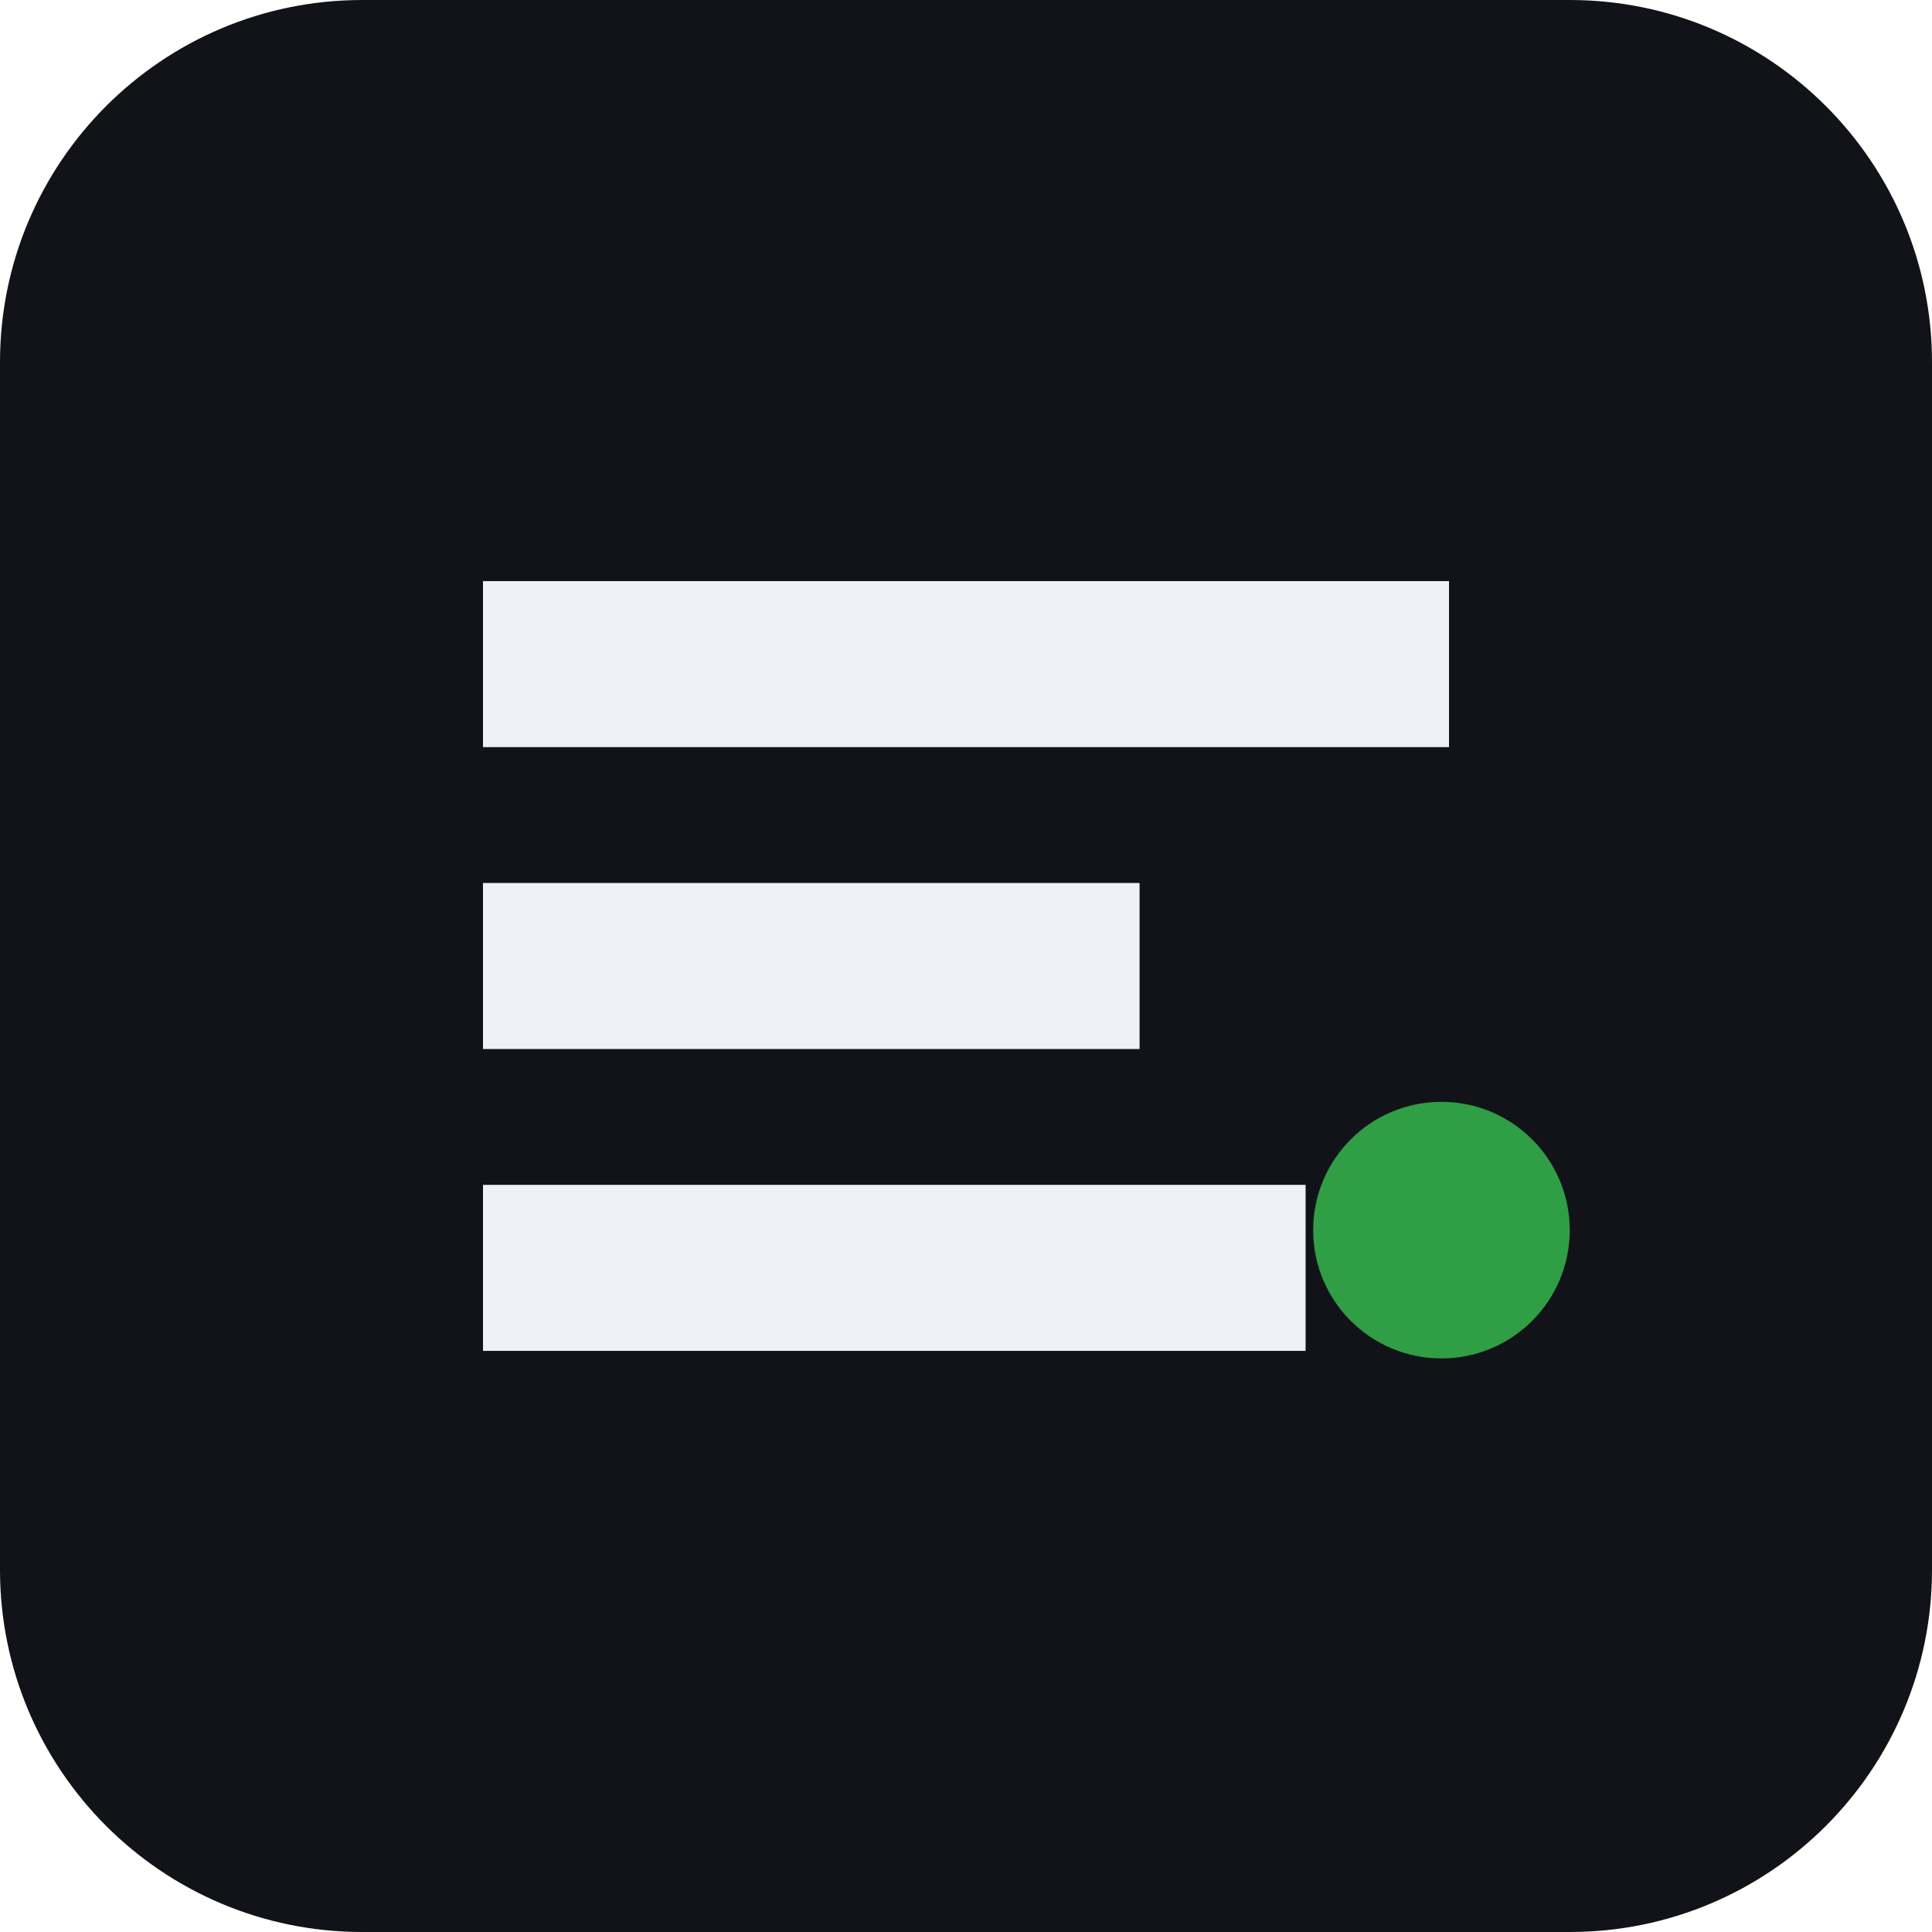
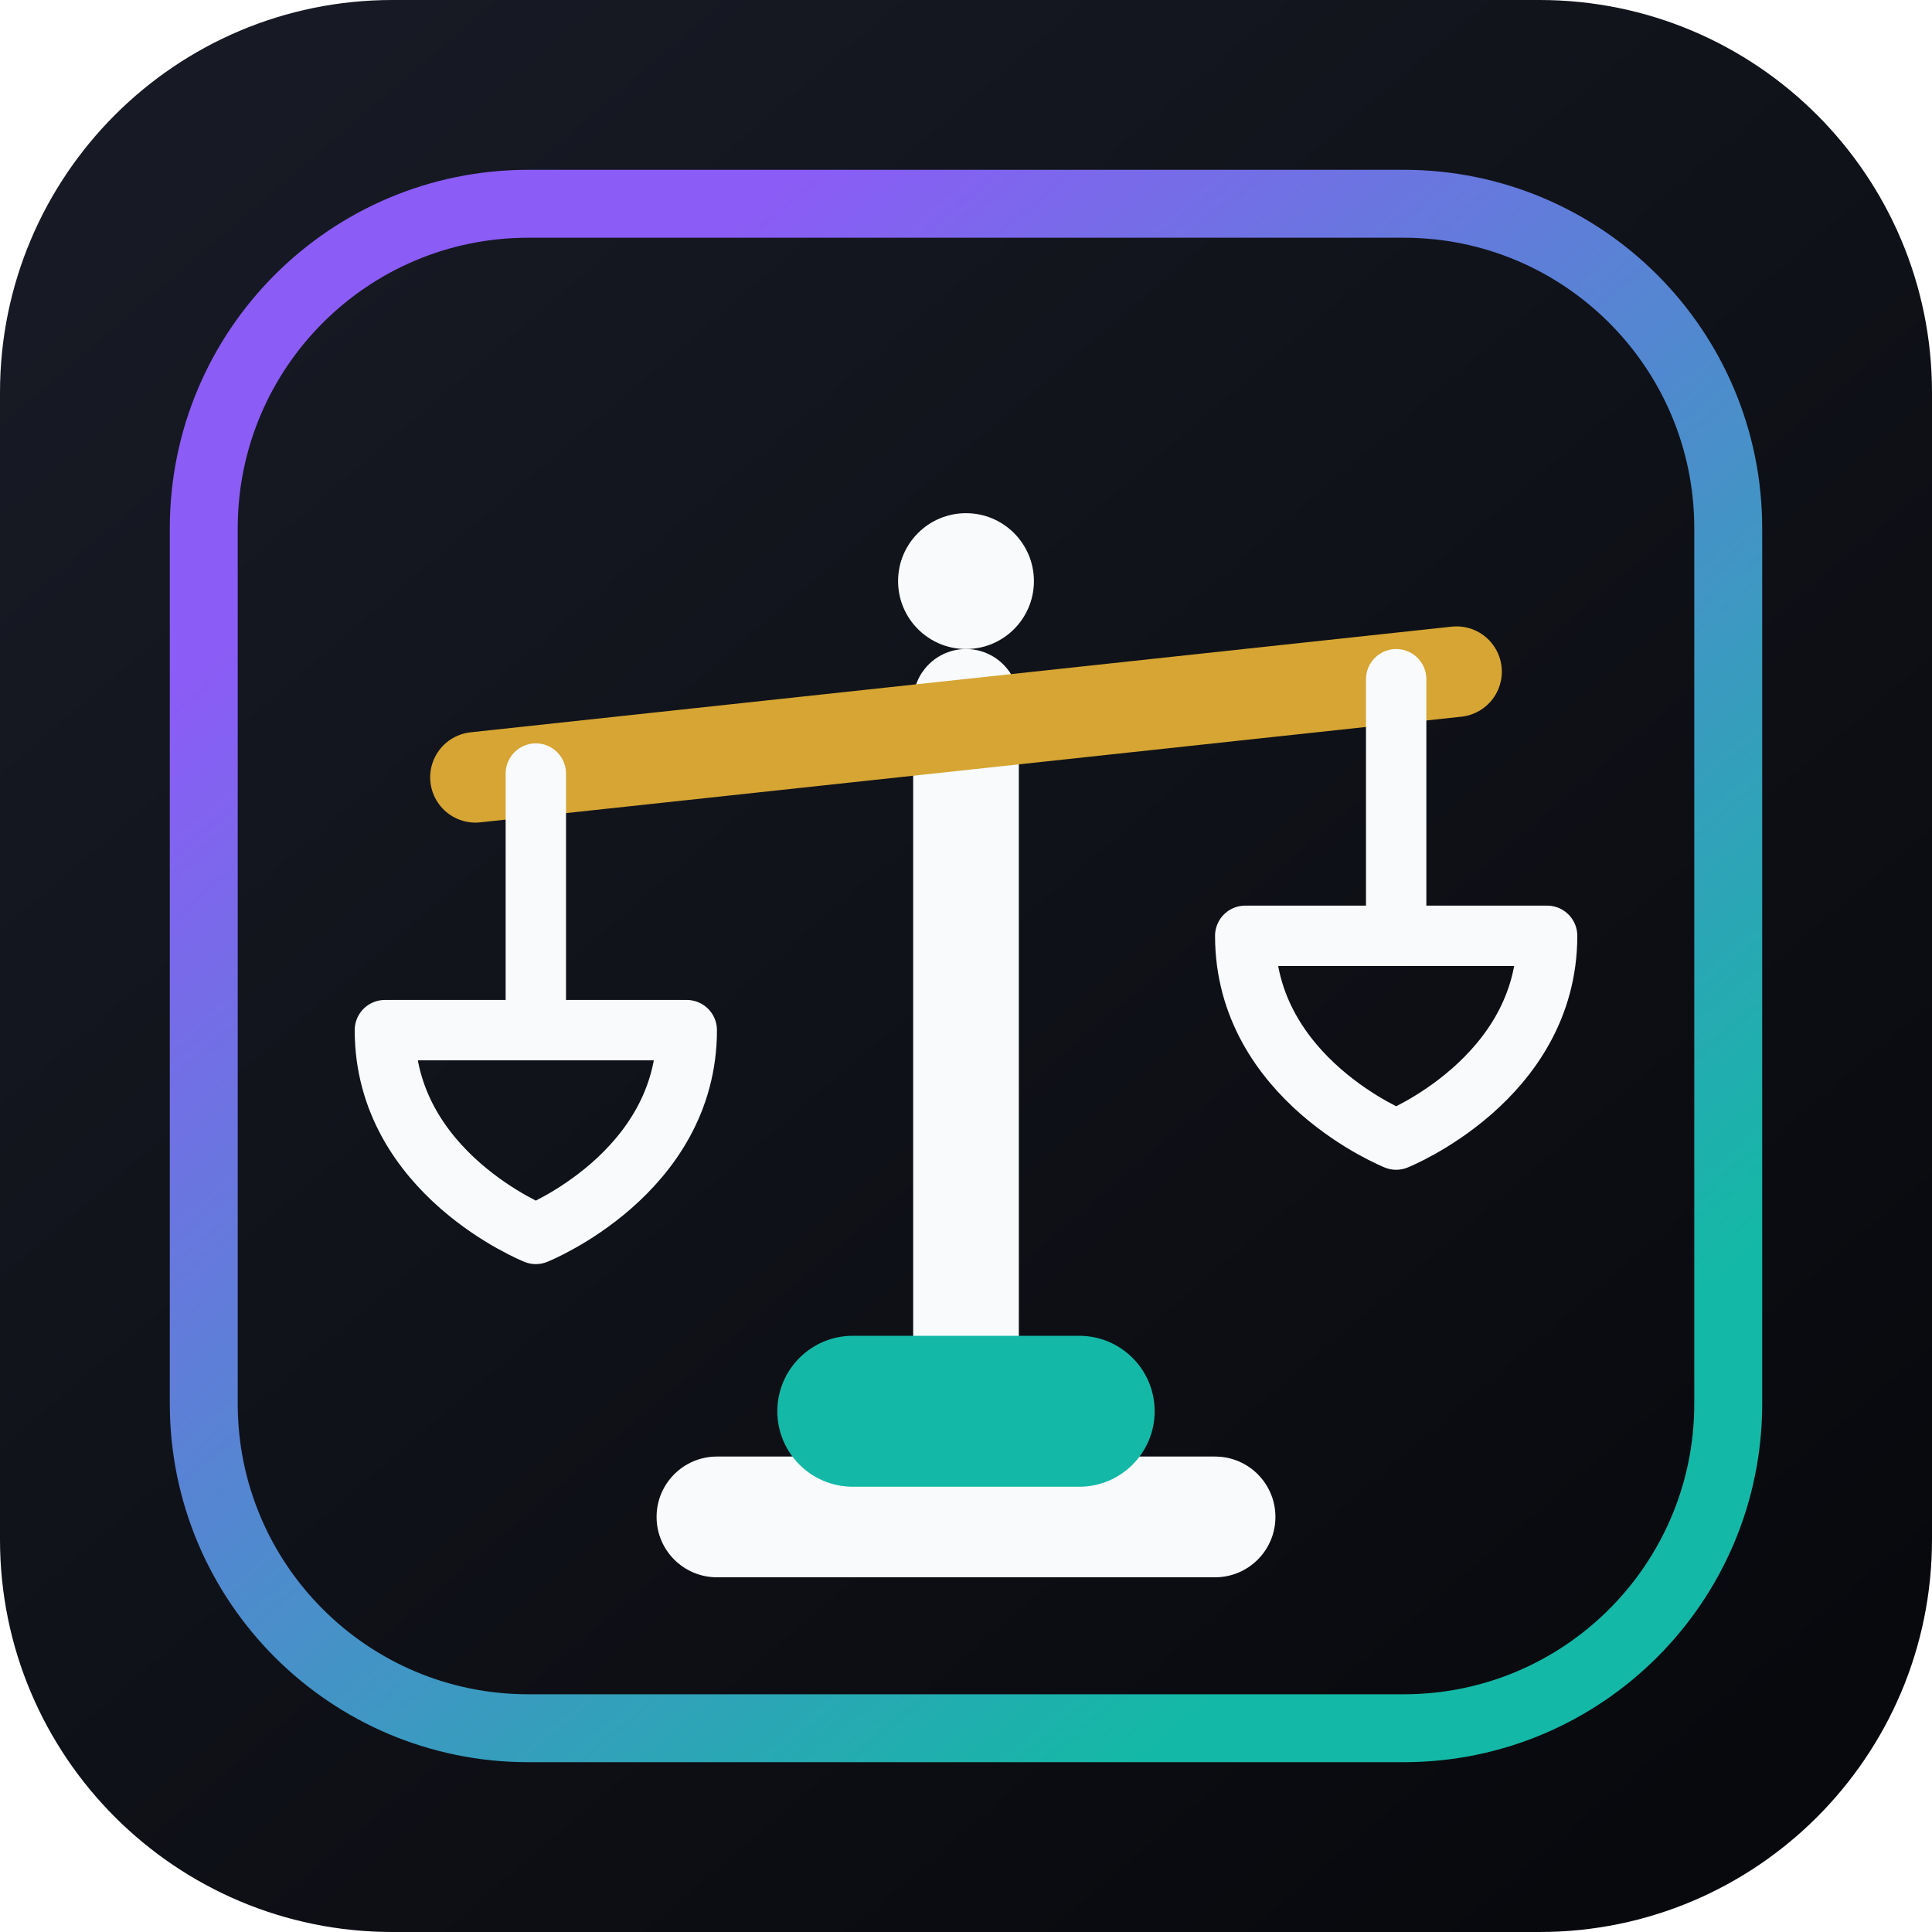
<svg xmlns="http://www.w3.org/2000/svg" viewBox="0 0 512 512" role="img" aria-label="Veritas Kanban">
-   <rect width="512" height="512" rx="96" fill="#111318" />
-   <path d="M128 154h256v44H128zM128 234h174v44H128zM128 314h218v44H128z" fill="#eef1f7" />
-   <circle cx="382" cy="326" r="34" fill="#2f9e44" />
+   <defs>
+     <linearGradient id="vk-bg" x1="64" y1="32" x2="448" y2="480" gradientUnits="userSpaceOnUse">
+       <stop stop-color="#171a24" />
+       <stop offset="1" stop-color="#08090d" />
+     </linearGradient>
+     <linearGradient id="vk-accent" x1="140" y1="104" x2="384" y2="398" gradientUnits="userSpaceOnUse">
+       <stop stop-color="#8b5cf6" />
+       <stop offset="1" stop-color="#14b8a6" />
+     </linearGradient>
+   </defs>
+   <rect width="512" height="512" rx="104" fill="url(#vk-bg)" />
+   <rect x="54" y="54" width="404" height="404" rx="86" fill="none" stroke="url(#vk-accent)" stroke-width="18" />
+   <circle cx="256" cy="154" r="18" fill="#f8fafc" />
+   <rect x="242" y="172" width="28" height="204" rx="14" fill="#f8fafc" />
+   <rect x="174" y="386" width="164" height="32" rx="16" fill="#f8fafc" />
+   <rect x="206" y="354" width="100" height="40" rx="20" fill="#14b8a6" />
+   <path d="M126 206 386 178" fill="none" stroke="#d6a533" stroke-width="24" stroke-linecap="round" />
+   <path d="M142 205v68M102 273h80M102 273c0 38 40 54 40 54s40-16 40-54" fill="none" stroke="#f8fafc" stroke-width="16" stroke-linecap="round" stroke-linejoin="round" />
+   <path d="M370 180v68M330 248h80M330 248c0 38 40 54 40 54s40-16 40-54" fill="none" stroke="#f8fafc" stroke-width="16" stroke-linecap="round" stroke-linejoin="round" />
</svg>
